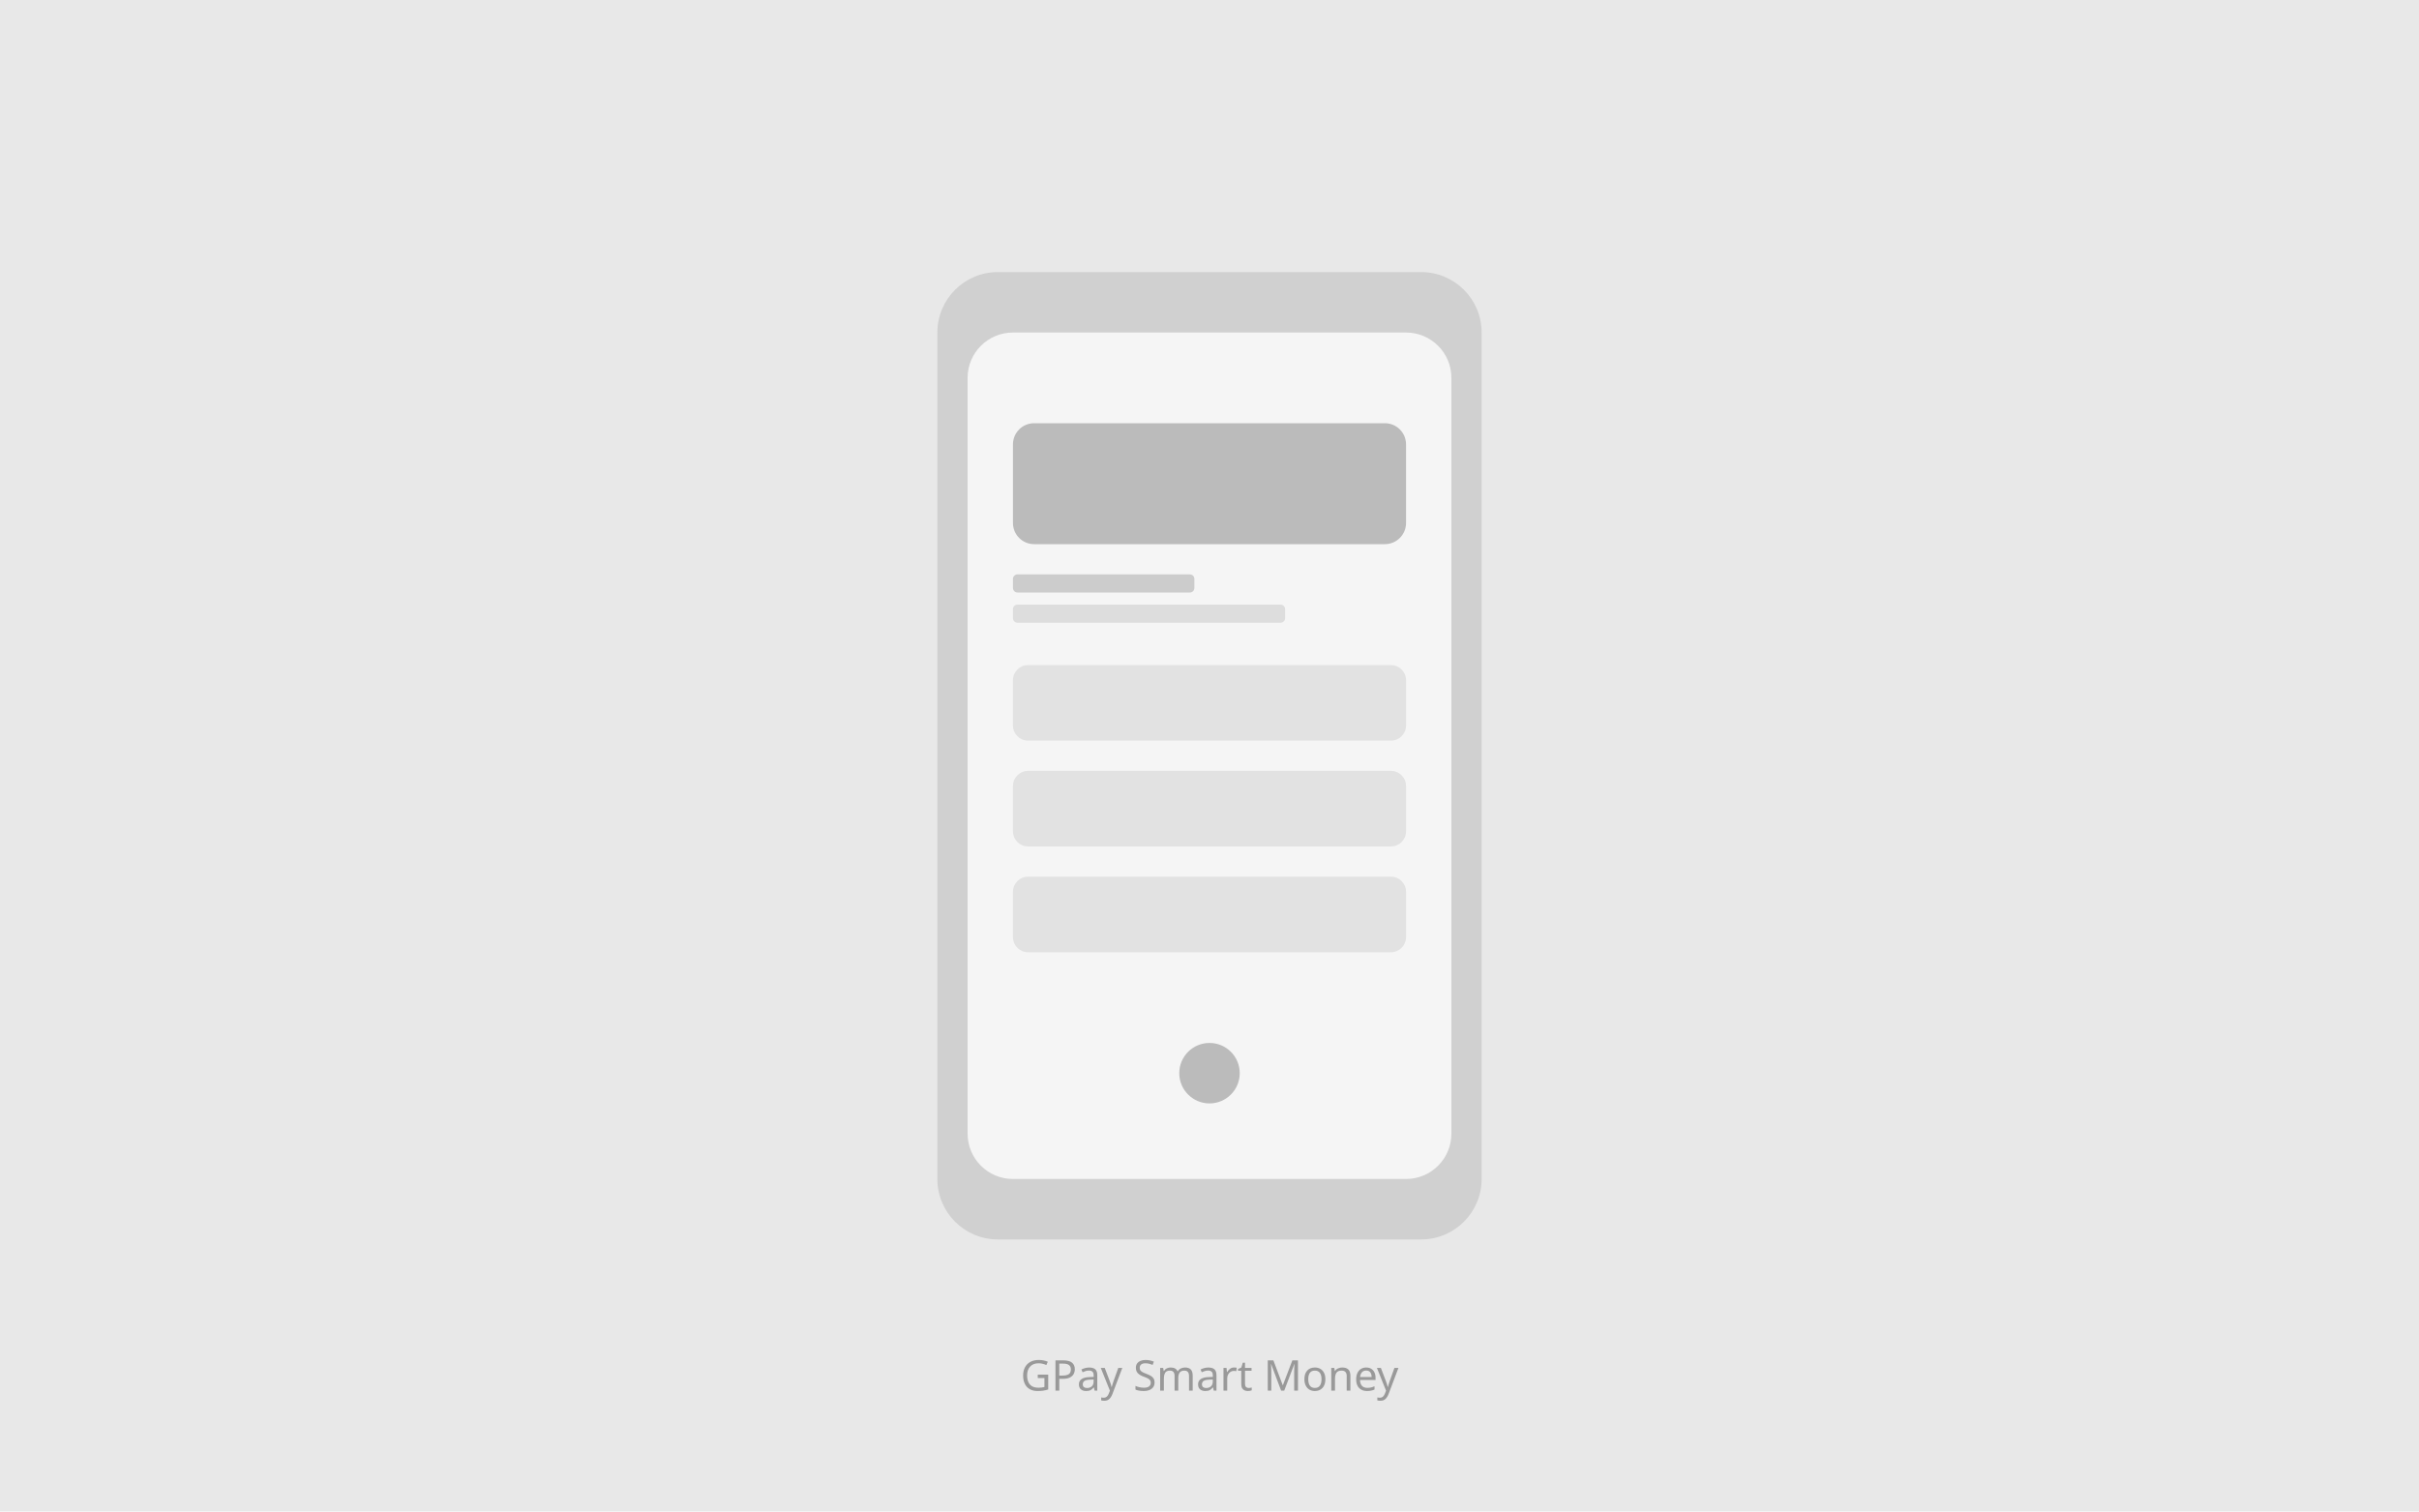
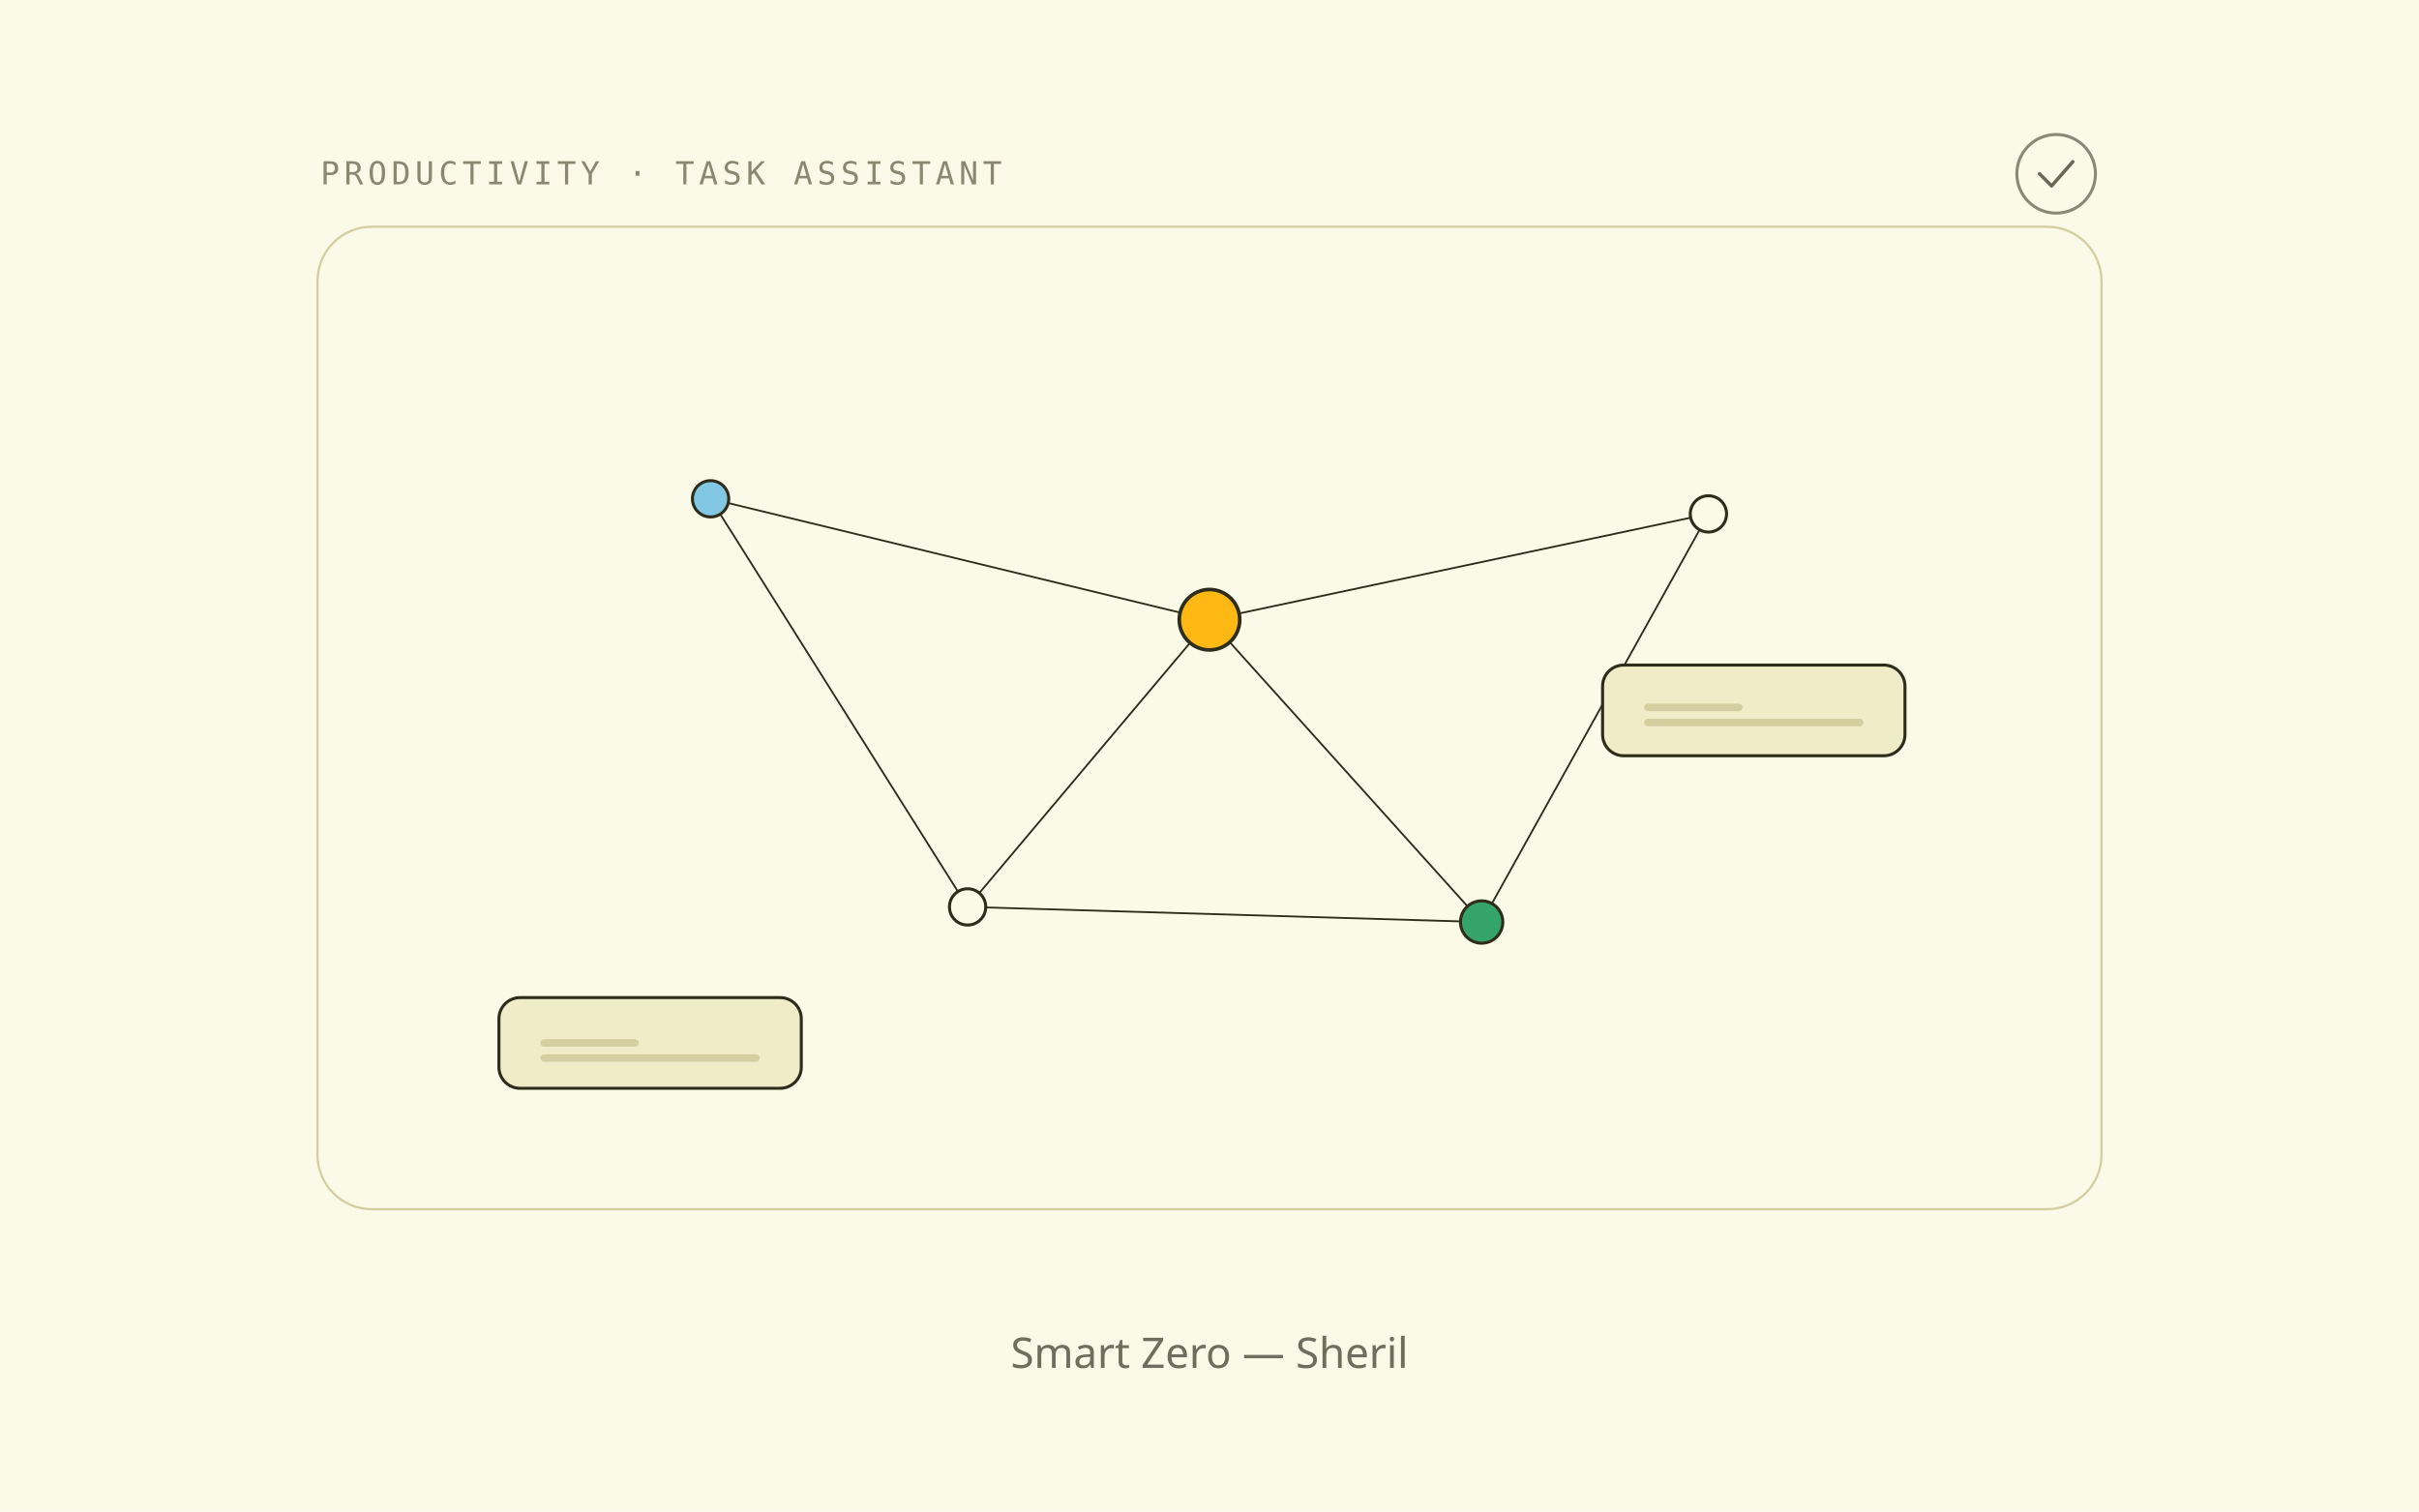
<svg xmlns="http://www.w3.org/2000/svg" viewBox="0 0 1600 1000" width="1600" height="1000">
-   <rect width="1600" height="1000" fill="#e8e8e8" />
-   <rect x="620" y="180" width="360" height="640" rx="40" fill="#d0d0d0" />
-   <rect x="640" y="220" width="320" height="560" rx="30" fill="#f5f5f5" />
-   <rect x="670" y="280" width="260" height="80" rx="14" fill="#bbb" />
-   <rect x="670" y="380" width="120" height="12" rx="3" fill="#ccc" />
-   <rect x="670" y="400" width="180" height="12" rx="3" fill="#ddd" />
-   <rect x="670" y="440" width="260" height="50" rx="10" fill="#e2e2e2" />
-   <rect x="670" y="510" width="260" height="50" rx="10" fill="#e2e2e2" />
-   <rect x="670" y="580" width="260" height="50" rx="10" fill="#e2e2e2" />
-   <circle cx="800" cy="710" r="20" fill="#bbb" />
-   <text x="800" y="920" text-anchor="middle" font-family="system-ui,sans-serif" font-size="28" fill="#999" font-weight="500">GPay Smart Money</text>
+   <rect width="1600" height="1000" fill="#FBF9E7" />
+   <text x="212" y="122" font-family="ui-monospace,'SF Mono',Menlo,monospace" font-size="21" letter-spacing="3" fill="#8A8870">PRODUCTIVITY · TASK ASSISTANT</text>
+   <circle cx="1360" cy="115" r="26" fill="none" stroke="#2E2C1A" stroke-opacity="0.55" stroke-width="2" />
+   <path d="M1349,115 l8,8 l14,-16" stroke="#2E2C1A" stroke-opacity="0.7" stroke-width="2.3" stroke-linecap="round" stroke-linejoin="round" fill="none" />
+   <defs>
+     <clipPath id="card3">
+       <rect x="210" y="150" width="1180" height="650" rx="36" />
+     </clipPath>
+   </defs>
+   <rect x="210" y="150" width="1180" height="650" rx="36" fill="#FBF9E7" stroke="#D4CFA0" stroke-width="1.5" />
+   <g clip-path="url(#card3)" stroke="#2E2C1A" stroke-width="1.6" fill="none" stroke-linecap="round" stroke-linejoin="round">
+     <g stroke-width="1.2">
+       <line x1="470" y1="330" x2="800" y2="410" />
+       <line x1="800" y1="410" x2="1130" y2="340" />
+       <line x1="800" y1="410" x2="640" y2="600" />
+       <line x1="800" y1="410" x2="980" y2="610" />
+       <line x1="640" y1="600" x2="980" y2="610" />
+       <line x1="470" y1="330" x2="640" y2="600" />
+       <line x1="1130" y1="340" x2="980" y2="610" />
+     </g>
+     <circle cx="470" cy="330" r="12" fill="#82C8E5" stroke-width="2" />
+     <circle cx="800" cy="410" r="20" fill="#FDB813" stroke-width="2.4" />
+     <circle cx="1130" cy="340" r="12" fill="#FBF9E7" stroke-width="2" />
+     <circle cx="640" cy="600" r="12" fill="#FBF9E7" stroke-width="2" />
+     <circle cx="980" cy="610" r="14" fill="#35A46B" stroke-width="2" />
+     <g stroke-width="2">
+       <rect x="330" y="660" width="200" height="60" rx="14" fill="#F0ECC8" />
+       <rect x="1060" y="440" width="200" height="60" rx="14" fill="#F0ECC8" />
+     </g>
+     <path d="M360,690 h60 M360,700 h140" stroke="#D4CFA0" stroke-width="5" />
+     <path d="M1090,468 h60 M1090,478 h140" stroke="#D4CFA0" stroke-width="5" />
+   </g>
+   <text x="800" y="905" text-anchor="middle" font-family="'DM Sans',system-ui,sans-serif" font-size="28" fill="#6f6d5f" font-weight="500">Smart Zero — Sheril</text>
</svg>
